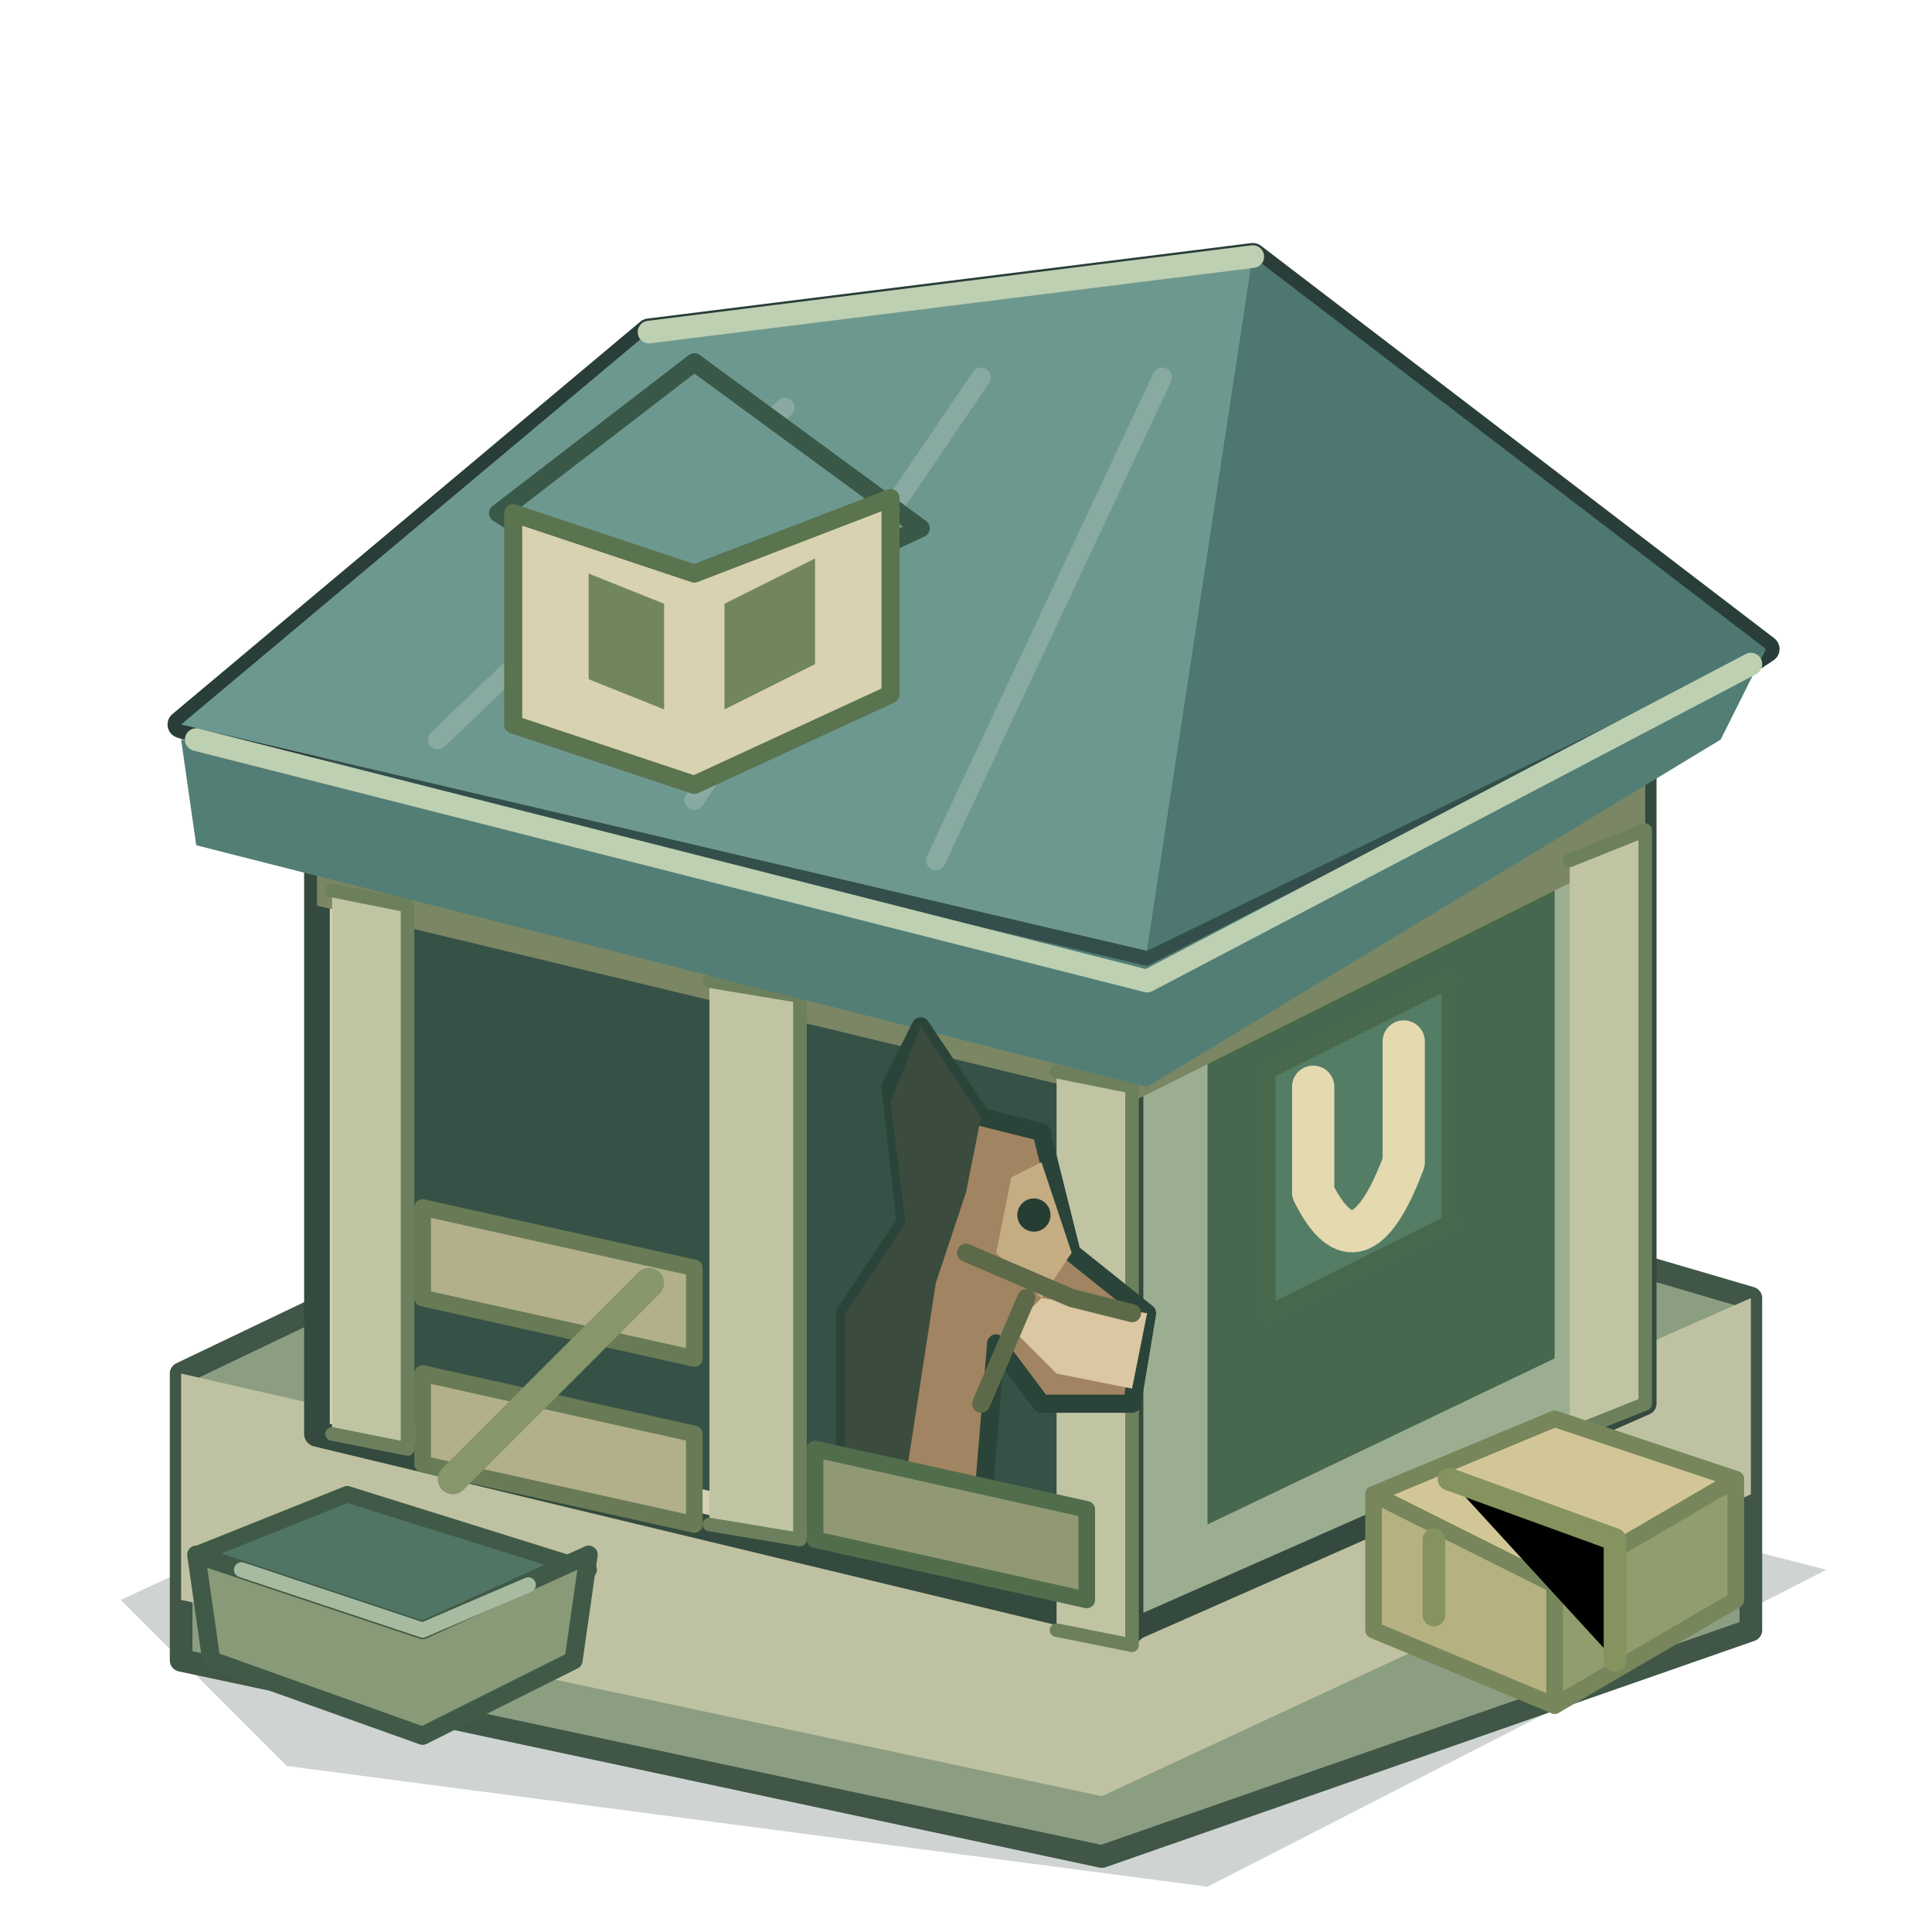
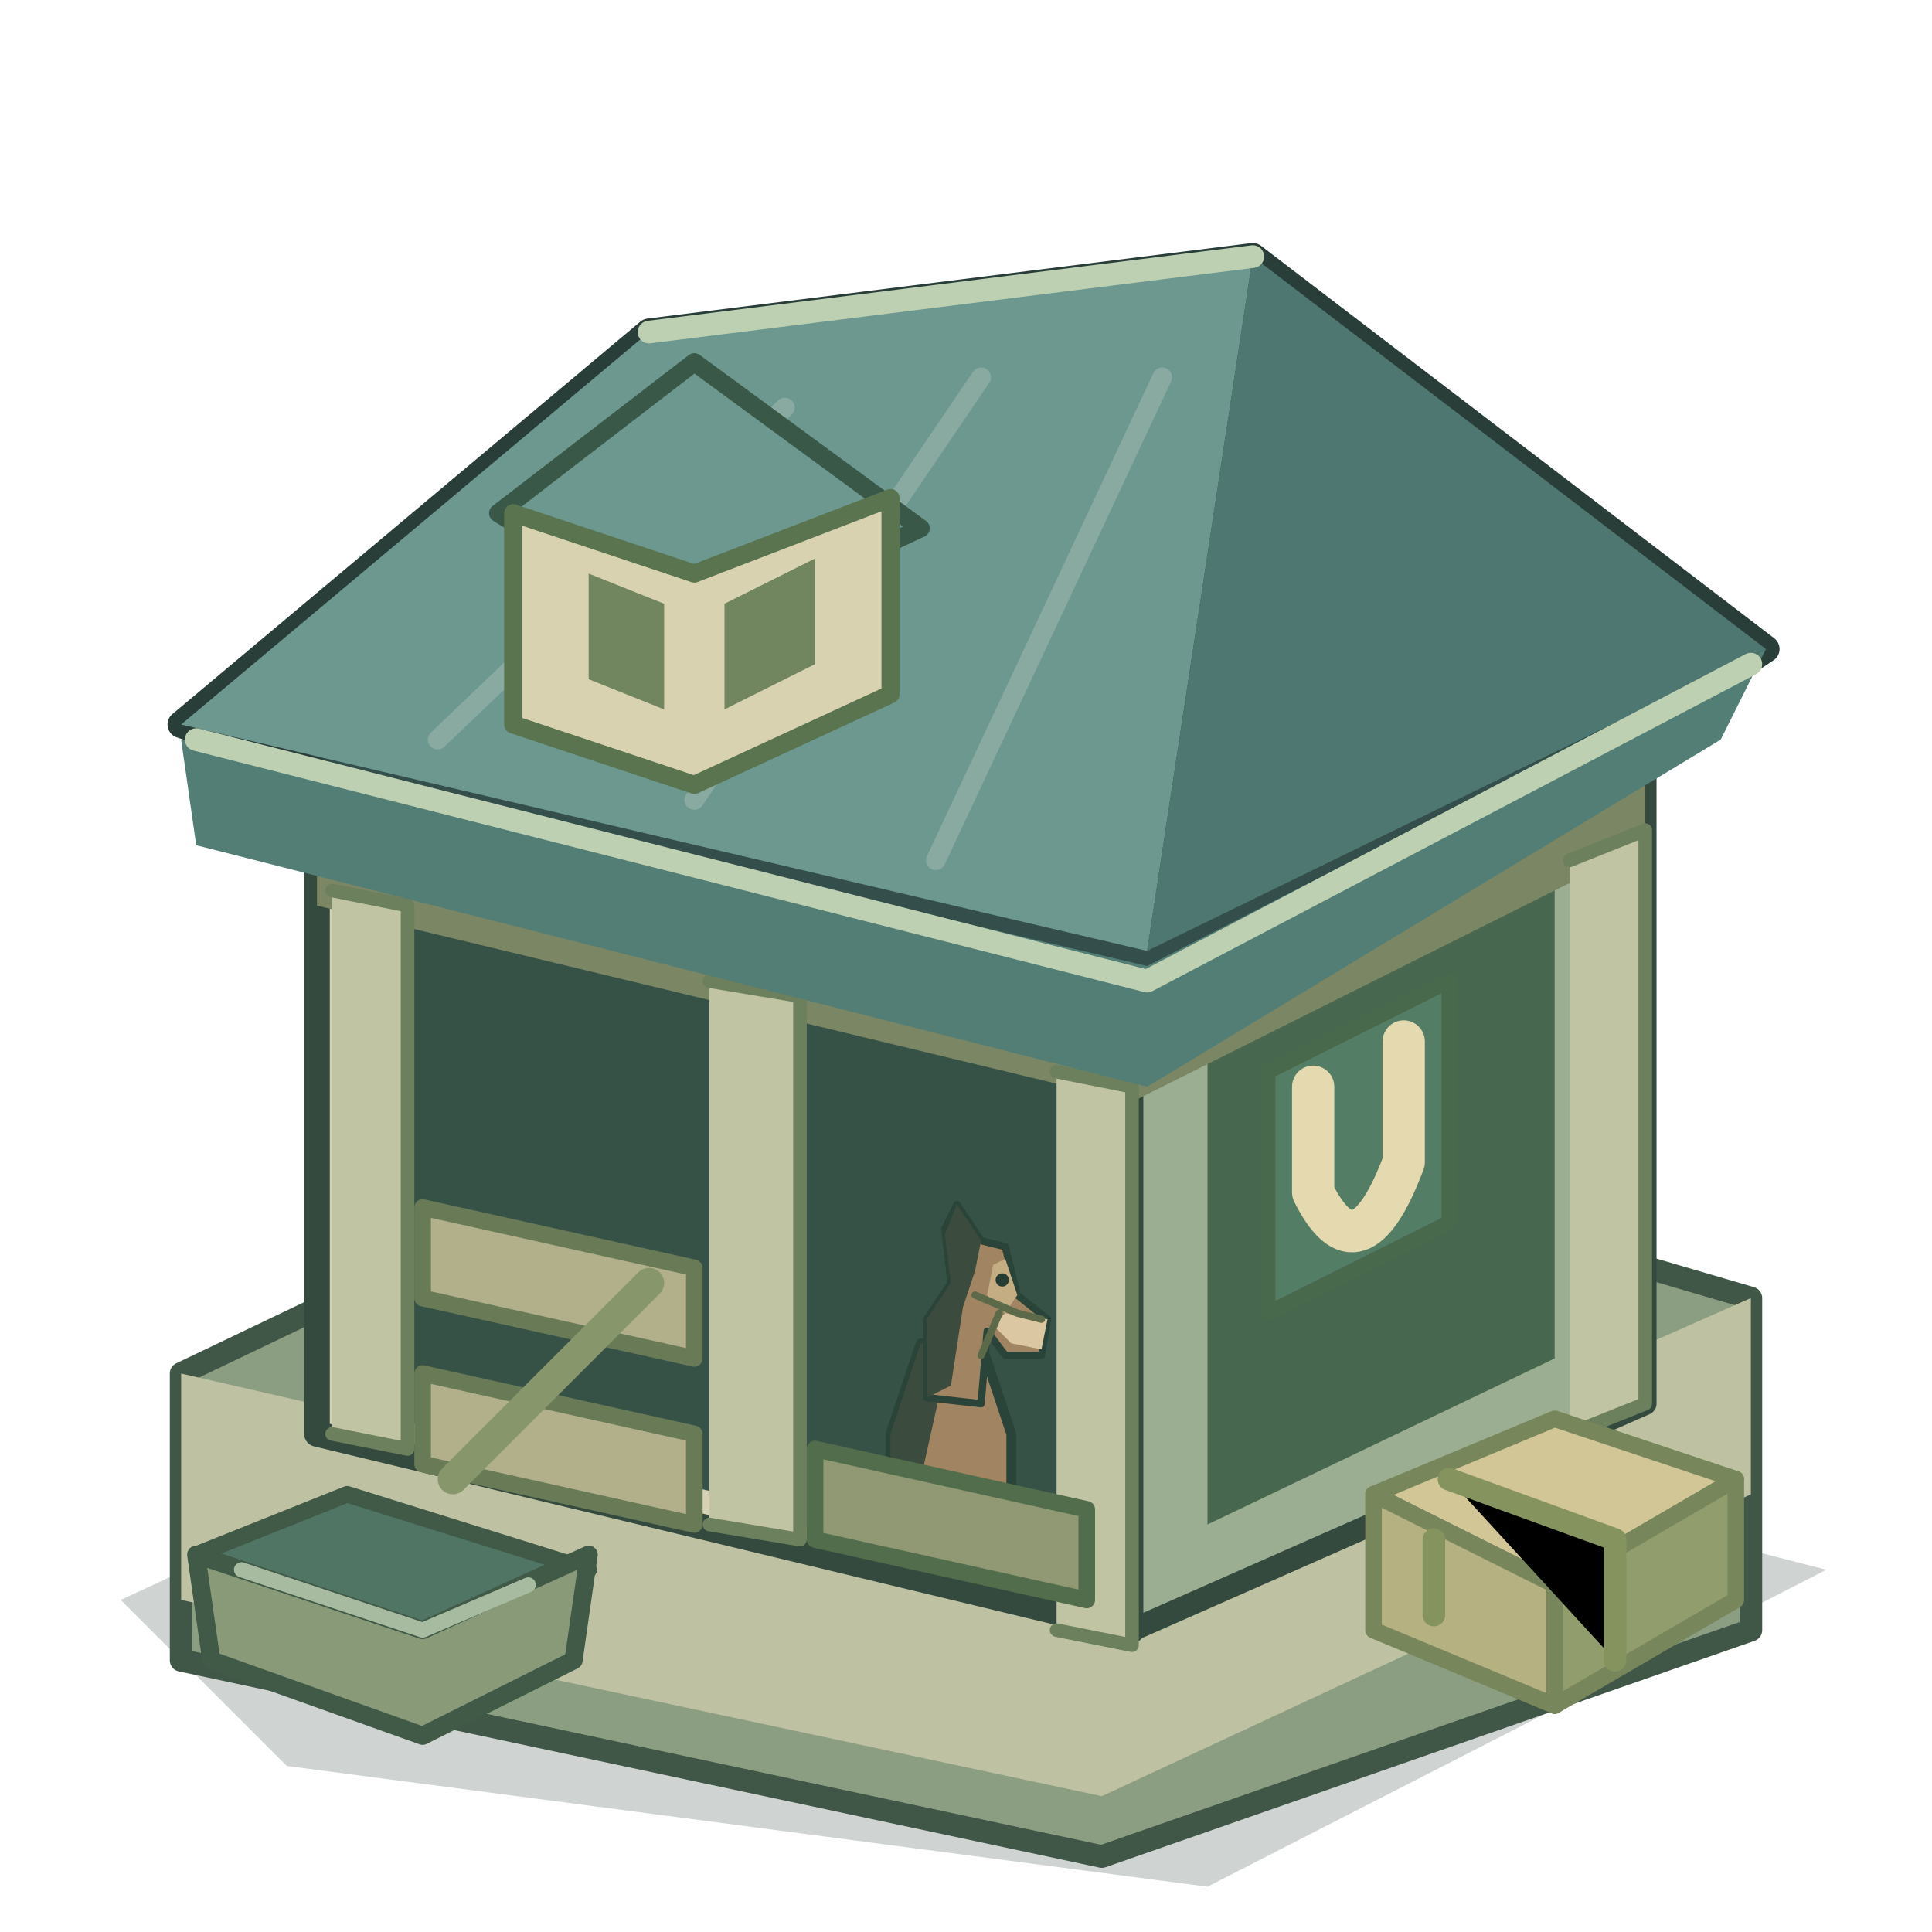
<svg xmlns="http://www.w3.org/2000/svg" width="128" height="128" viewBox="0 0 128 128">
  <g stroke-linejoin="round" stroke-linecap="round">
    <path d="M8 106 51 86 121 104 80 125 19 117Z" fill="#263c36" opacity=".22" />
    <path d="M12 91 58 69 116 86 116 108 73 123 12 110Z" fill="#8c9e82" stroke="#405647" stroke-width="1.5" />
    <path d="M12 91 73 105 116 86 116 99 73 119 12 106Z" fill="#bfc2a2" />
    <path d="M21 50 75 63 75 108 21 95Z" fill="#d6d1b5" stroke="#344a3e" stroke-width="1.7" />
    <path d="M75 63 109 47 109 93 75 108Z" fill="#9cae92" stroke="#344a3e" stroke-width="1.5" />
    <path d="M26 60 48 65 48 99 26 94Z M53 67 71 71 71 105 53 101Z" fill="#365146" />
    <path d="M80 68 103 57 103 90 80 101Z" fill="#47684f" />
    <path d="M21 53 75 66 109 49 109 56 75 73 21 60Z" fill="#7a8664" />
    <path d="M22 59 27 60 27 96 22 95 M47 65 53 66 53 102 47 101 M70 71 75 72 75 109 70 108 M104 57 109 55 109 93 104 95" fill="#c1c4a3" stroke="#6c805d" stroke-width=".9" />
    <path d="M12 48 43 22 83 17 117 43 76 70Z" fill="#344f4b" stroke="#293d39" stroke-width="1.8" />
    <path d="M12 48 43 22 83 17 76 63Z" fill="#6c9890" />
    <path d="M83 17 117 43 76 63Z" fill="#4d7770" />
    <path d="M12 49 76 64 117 43 114 49 76 72 13 56Z" fill="#527e75" />
    <path d="M13 49 76 65 116 44 M43 22 83 17" fill="none" stroke="#bed0b2" stroke-width="1.5" />
    <path d="M29 49 52 27 M46 53 65 25 M62 57 77 25" stroke="#88aaa0" stroke-width="1.3" />
    <path d="M33 34 46 24 61 35 46 42Z" fill="#6c9890" stroke="#3a5847" stroke-width="1.2" />
    <path d="M34 34 46 38 59 33 59 46 46 52 34 48Z" fill="#d8d2b1" stroke="#59744f" stroke-width="1.2" />
    <path d="M39 38 44 40 44 47 39 45 M48 40 54 37 54 44 48 47" fill="#71865e" />
    <path d="M84 71 96 65 96 81 84 87Z" fill="#547d65" stroke="#49694d" stroke-width="1" />
    <path d="M87 72 87 79 Q90 85 93 77 L93 69" fill="none" stroke="#e4d9af" stroke-width="2.8" />
-     <path d="M56 100 56 87 60 81 59 72 61 68 65 74 69 75 71 83 76 87 75 93 69 93 66 89 65 101Z" fill="#a18461" stroke="#2b4439" stroke-width="1.2" />
-     <path d="M59 73 61 68 65 74 64 79 62 85 60 98 56 100 56 87 60 81Z" fill="#3b4c3f" />
-     <path d="M67 78 69 77 71 83 69 86 66 83Z" fill="#c5ad83" />
-     <path d="M69 86 76 87 75 92 70 91 67 88Z" fill="#dbc7a1" />
-     <circle cx="68.5" cy="80.5" r="1.1" fill="#263d34" />
-     <path d="M64 83 71 86 75 87 M68 86 65 93" fill="none" stroke="#5c6a49" stroke-width="1.2" />
+     <g id="stable-horse">
+       <path d="M61 89 65 89 67 95 67 102 59 100 59 95Z" fill="#a18461" stroke="#2b4439" stroke-width=".65" />
+       <path d="M61 89 63 89 61 98 59 100 59 95Z" fill="#3b4c3f" />
+       <g id="stable-horse-head" transform="translate(65 93) scale(.40) translate(-65 -101)">
+         <path d="M56 100 56 87 60 81 59 72 61 68 65 74 69 75 71 83 76 87 75 93 69 93 66 89 65 101Z" fill="#a18461" stroke="#2b4439" stroke-width="1.2" />
+         <path d="M59 73 61 68 65 74 64 79 62 85 60 98 56 100 56 87 60 81Z" fill="#3b4c3f" />
+         <path d="M67 78 69 77 71 83 69 86 66 83Z" fill="#c5ad83" />
+         <path d="M69 86 76 87 75 92 70 91 67 88Z" fill="#dbc7a1" />
+         <circle cx="68.5" cy="80.5" r="1.1" fill="#263d34" />
+         <path d="M64 83 71 86 75 87 M68 86 65 93" fill="none" stroke="#5c6a49" stroke-width="1.2" />
+       </g>
+     </g>
    <path d="M54 96 72 100 72 106 54 102Z" fill="#909974" stroke="#526d4c" stroke-width="1.1" />
    <path d="M28 80 46 84 46 90 28 86Z M28 91 46 95 46 101 28 97Z" fill="#b1b08b" stroke="#687b56" stroke-width="1.1" />
    <path d="M30 98 43 85" stroke="#87966b" stroke-width="2" />
    <path d="M91 99 103 94 115 98 103 105Z" fill="#d2c697" stroke="#77865b" stroke-width="1.1" />
    <path d="M91 99 103 105 103 113 91 108Z" fill="#b6b181" stroke="#77865b" stroke-width="1.1" />
    <path d="M103 105 115 98 115 106 103 113Z" fill="#919d6c" stroke="#77865b" stroke-width="1.1" />
    <path d="M96 98 107 102 107 110 M95 102 95 107" stroke="#85935f" stroke-width="1.5" />
    <path d="M13 103 23 99 39 104 28 110Z" fill="#507565" stroke="#405a47" stroke-width="1.1" />
    <path d="M13 103 28 108 39 103 38 110 28 115 14 110Z" fill="#899a78" stroke="#405a47" stroke-width="1.2" />
    <path d="M16 104 28 108 35 105" fill="none" stroke="#a6bba0" stroke-width="1" />
  </g>
</svg>
